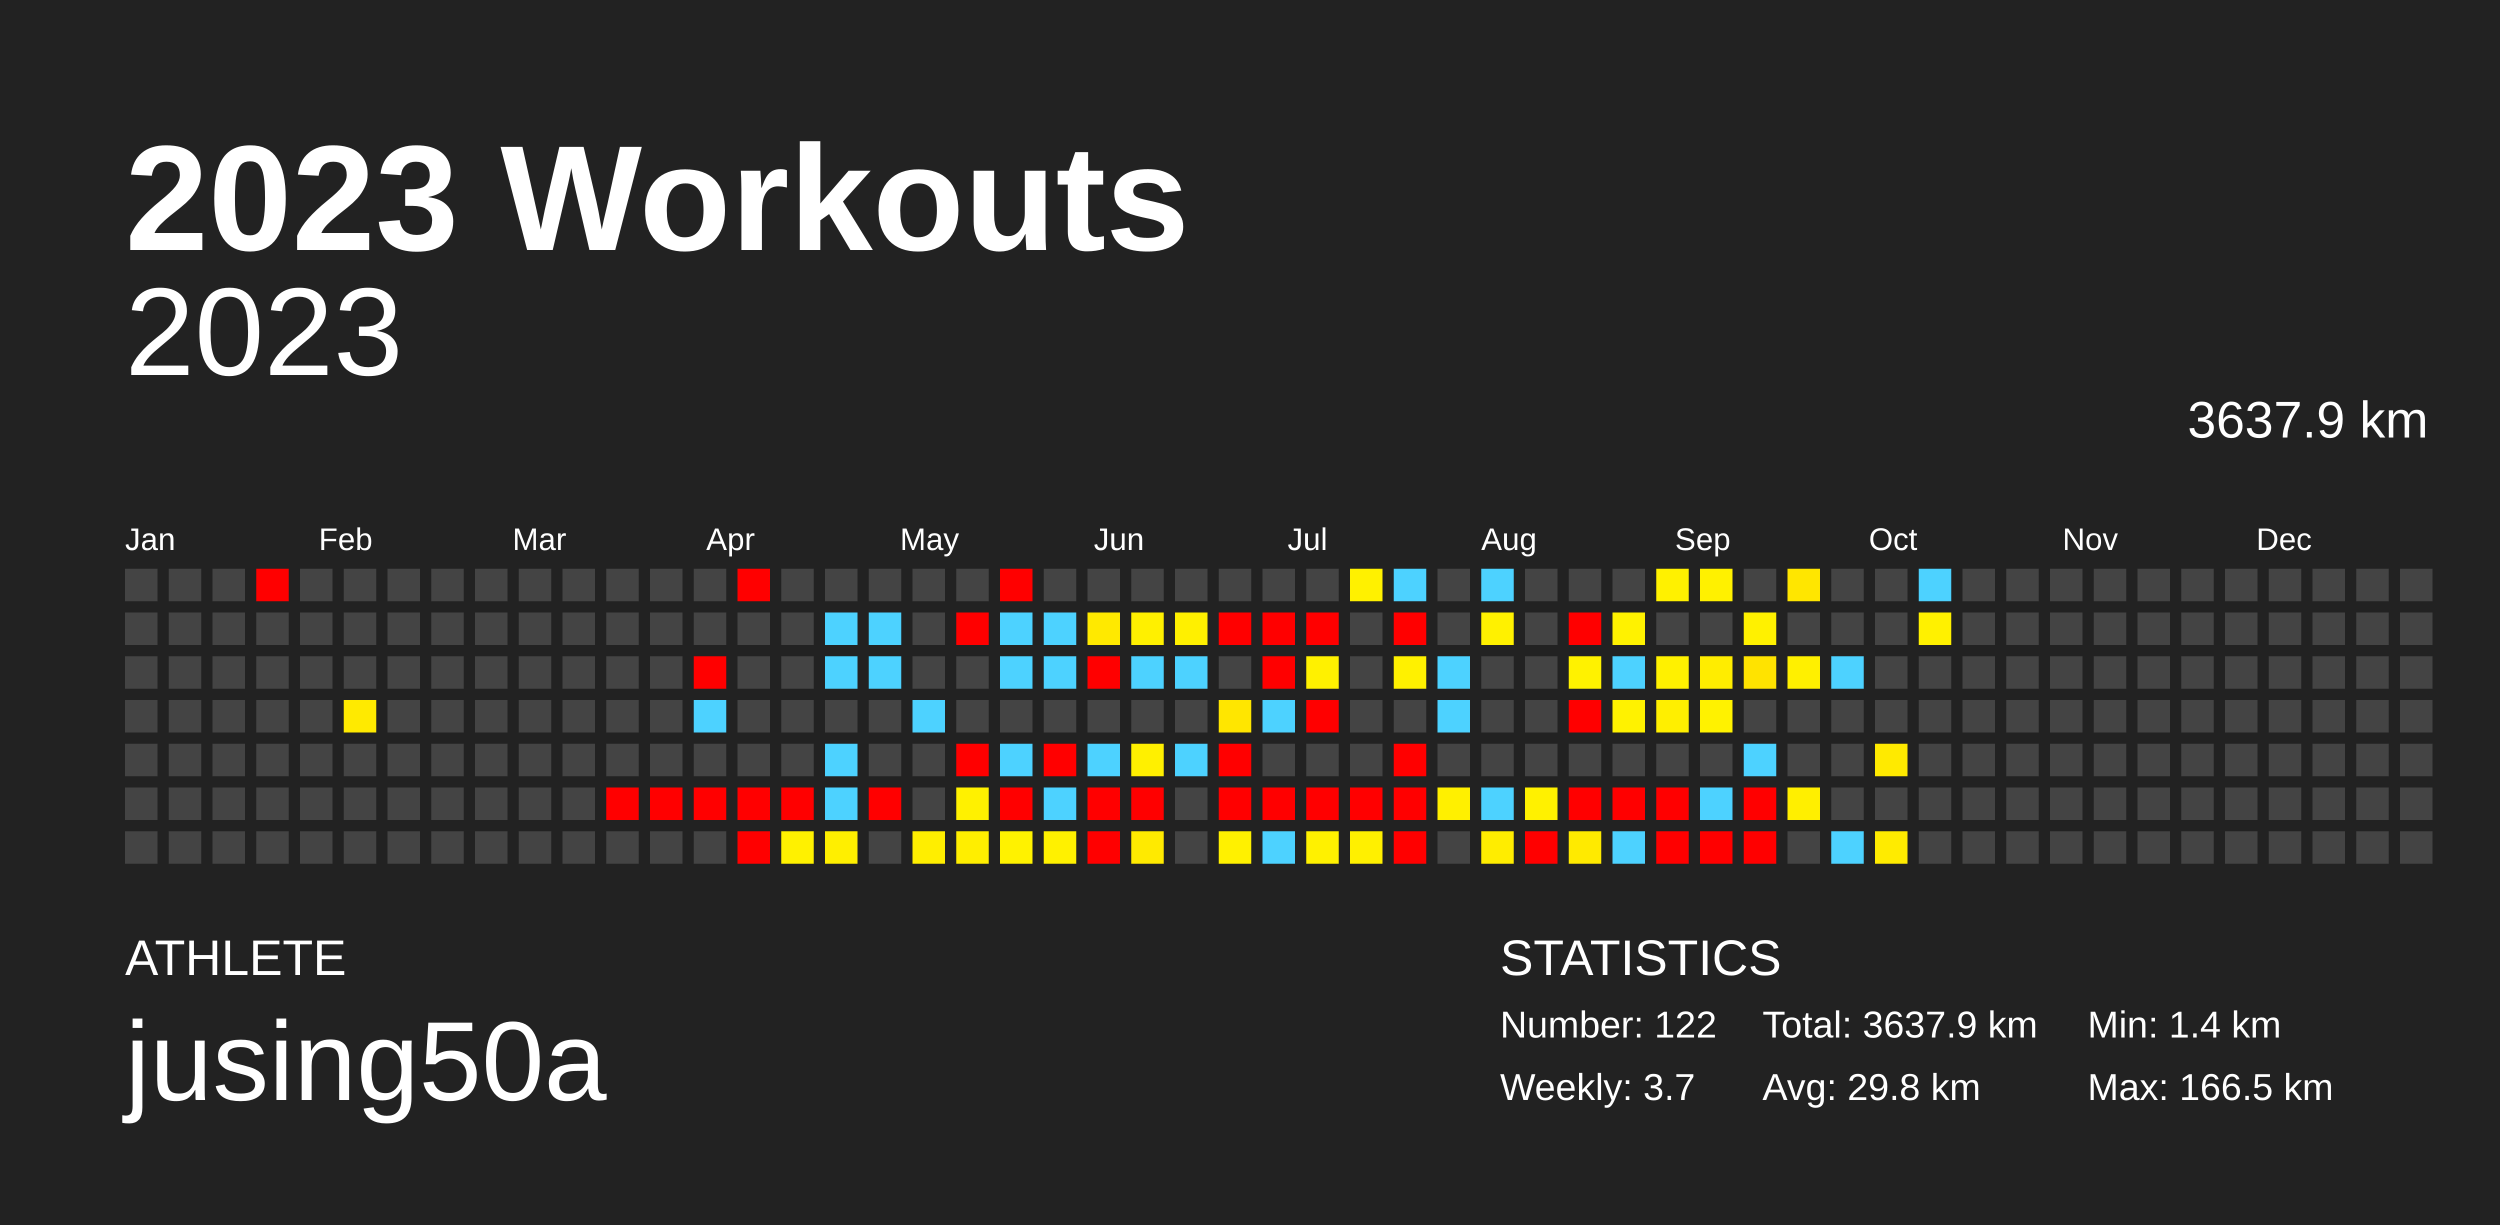
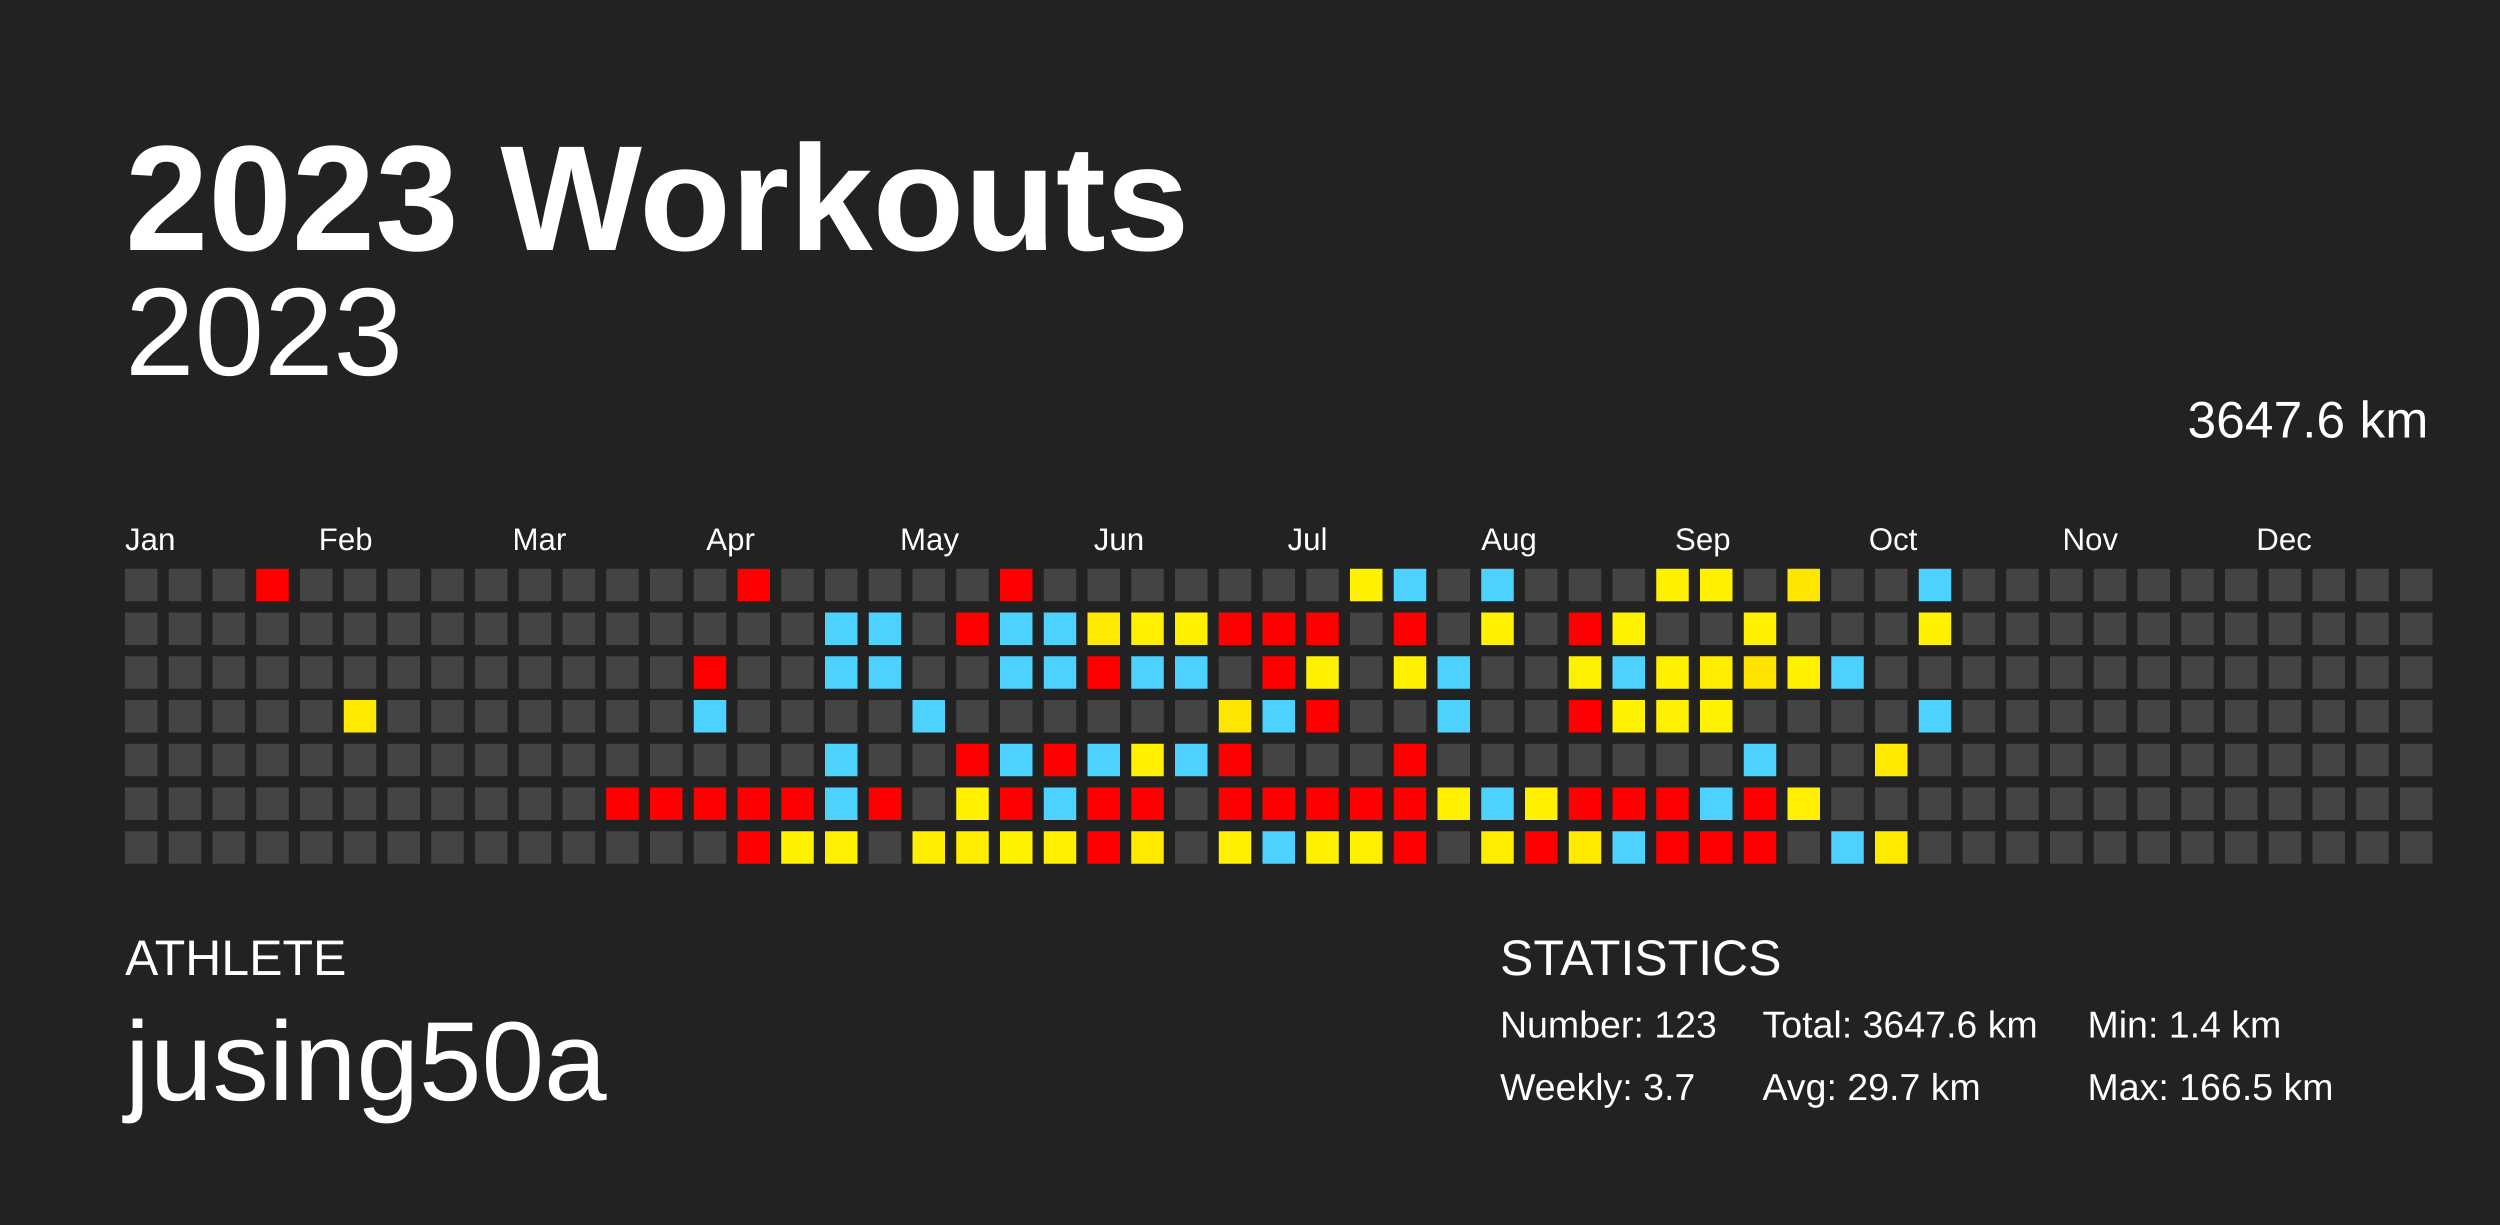
<svg xmlns="http://www.w3.org/2000/svg" baseProfile="full" height="98mm" version="1.1" viewBox="0,0,200,98" width="200mm">
  <defs />
  <rect fill="#222222" height="98" width="200" x="0" y="0" />
  <text fill="#FFFFFF" style="font-size:12px; font-family:Arial; font-weight:bold;" x="10" y="20">2023 Workouts</text>
  <text fill="#FFFFFF" style="font-size:4px; font-family:Arial" x="10" y="78">ATHLETE</text>
  <text fill="#FFFFFF" style="font-size:9px; font-family:Arial" x="10" y="88">jusing50a</text>
  <text fill="#FFFFFF" style="font-size:4px; font-family:Arial" x="120" y="78">STATISTICS</text>
-   <text fill="#FFFFFF" style="font-size:3px; font-family:Arial" x="120" y="83">Number: 122</text>
+   <text fill="#FFFFFF" style="font-size:3px; font-family:Arial" x="120" y="83">Number: 123</text>
  <text fill="#FFFFFF" style="font-size:3px; font-family:Arial" x="120" y="88">Weekly: 3.7</text>
-   <text fill="#FFFFFF" style="font-size:3px; font-family:Arial" x="141" y="83">Total: 3637.9 km</text>
-   <text fill="#FFFFFF" style="font-size:3px; font-family:Arial" x="141" y="88">Avg: 29.8 km</text>
+   <text fill="#FFFFFF" style="font-size:3px; font-family:Arial" x="141" y="83">Total: 3647.6 km</text>
+   <text fill="#FFFFFF" style="font-size:3px; font-family:Arial" x="141" y="88">Avg: 29.7 km</text>
  <text fill="#FFFFFF" style="font-size:3px; font-family:Arial" x="167" y="83">Min: 1.4 km</text>
  <text fill="#FFFFFF" style="font-size:3px; font-family:Arial" x="167" y="88">Max: 166.5 km</text>
  <text alignment-baseline="hanging" fill="#FFFFFF" style="font-size:10.0px; font-family:Arial;" x="10" y="30">2023</text>
-   <text alignment-baseline="hanging" fill="#FFFFFF" style="font-size:4.125px; font-family:Arial;" x="175" y="35">3637.9 km</text>
+   <text alignment-baseline="hanging" fill="#FFFFFF" style="font-size:4.125px; font-family:Arial;" x="175" y="35">3647.6 km</text>
  <text fill="#FFFFFF" style="font-size:2.5px; font-family:Arial" x="10.0" y="44">Jan</text>
  <text fill="#FFFFFF" style="font-size:2.5px; font-family:Arial" x="25.5" y="44">Feb</text>
  <text fill="#FFFFFF" style="font-size:2.5px; font-family:Arial" x="41.0" y="44">Mar</text>
  <text fill="#FFFFFF" style="font-size:2.5px; font-family:Arial" x="56.5" y="44">Apr</text>
  <text fill="#FFFFFF" style="font-size:2.5px; font-family:Arial" x="72.0" y="44">May</text>
  <text fill="#FFFFFF" style="font-size:2.5px; font-family:Arial" x="87.5" y="44">Jun</text>
  <text fill="#FFFFFF" style="font-size:2.5px; font-family:Arial" x="103.0" y="44">Jul</text>
  <text fill="#FFFFFF" style="font-size:2.5px; font-family:Arial" x="118.5" y="44">Aug</text>
  <text fill="#FFFFFF" style="font-size:2.5px; font-family:Arial" x="134.0" y="44">Sep</text>
  <text fill="#FFFFFF" style="font-size:2.5px; font-family:Arial" x="149.5" y="44">Oct</text>
  <text fill="#FFFFFF" style="font-size:2.5px; font-family:Arial" x="165.0" y="44">Nov</text>
  <text fill="#FFFFFF" style="font-size:2.5px; font-family:Arial" x="180.5" y="44">Dec</text>
  <rect fill="#444444" height="2.6" width="2.6" x="10.0" y="45.5" />
  <rect fill="#444444" height="2.6" width="2.6" x="10.0" y="49.0" />
  <rect fill="#444444" height="2.6" width="2.6" x="10.0" y="52.5" />
  <rect fill="#444444" height="2.6" width="2.6" x="10.0" y="56.0" />
  <rect fill="#444444" height="2.6" width="2.6" x="10.0" y="59.5" />
  <rect fill="#444444" height="2.6" width="2.6" x="10.0" y="63.0" />
  <rect fill="#444444" height="2.6" width="2.6" x="10.0" y="66.5" />
  <rect fill="#444444" height="2.6" width="2.6" x="13.5" y="45.5" />
  <rect fill="#444444" height="2.6" width="2.6" x="13.5" y="49.0" />
  <rect fill="#444444" height="2.6" width="2.6" x="13.5" y="52.5" />
  <rect fill="#444444" height="2.6" width="2.6" x="13.5" y="56.0" />
  <rect fill="#444444" height="2.6" width="2.6" x="13.5" y="59.5" />
  <rect fill="#444444" height="2.6" width="2.6" x="13.5" y="63.0" />
  <rect fill="#444444" height="2.6" width="2.6" x="13.5" y="66.5" />
  <rect fill="#444444" height="2.6" width="2.6" x="17.0" y="45.5" />
  <rect fill="#444444" height="2.6" width="2.6" x="17.0" y="49.0" />
  <rect fill="#444444" height="2.6" width="2.6" x="17.0" y="52.5" />
  <rect fill="#444444" height="2.6" width="2.6" x="17.0" y="56.0" />
  <rect fill="#444444" height="2.6" width="2.6" x="17.0" y="59.5" />
  <rect fill="#444444" height="2.6" width="2.6" x="17.0" y="63.0" />
  <rect fill="#444444" height="2.6" width="2.6" x="17.0" y="66.5" />
  <rect fill="red" height="2.6" width="2.6" x="20.5" y="45.5" />
  <rect fill="#444444" height="2.6" width="2.6" x="20.5" y="49.0" />
  <rect fill="#444444" height="2.6" width="2.6" x="20.5" y="52.5" />
  <rect fill="#444444" height="2.6" width="2.6" x="20.5" y="56.0" />
  <rect fill="#444444" height="2.6" width="2.6" x="20.5" y="59.5" />
  <rect fill="#444444" height="2.6" width="2.6" x="20.5" y="63.0" />
  <rect fill="#444444" height="2.6" width="2.6" x="20.5" y="66.5" />
  <rect fill="#444444" height="2.6" width="2.6" x="24.0" y="45.5" />
  <rect fill="#444444" height="2.6" width="2.6" x="24.0" y="49.0" />
  <rect fill="#444444" height="2.6" width="2.6" x="24.0" y="52.5" />
  <rect fill="#444444" height="2.6" width="2.6" x="24.0" y="56.0" />
  <rect fill="#444444" height="2.6" width="2.6" x="24.0" y="59.5" />
  <rect fill="#444444" height="2.6" width="2.6" x="24.0" y="63.0" />
  <rect fill="#444444" height="2.6" width="2.6" x="24.0" y="66.5" />
  <rect fill="#444444" height="2.6" width="2.6" x="27.5" y="45.5" />
  <rect fill="#444444" height="2.6" width="2.6" x="27.5" y="49.0" />
  <rect fill="#444444" height="2.6" width="2.6" x="27.5" y="52.5" />
  <rect fill="#ffea00" height="2.6" width="2.6" x="27.5" y="56.0" />
  <rect fill="#444444" height="2.6" width="2.6" x="27.5" y="59.5" />
  <rect fill="#444444" height="2.6" width="2.6" x="27.5" y="63.0" />
  <rect fill="#444444" height="2.6" width="2.6" x="27.5" y="66.5" />
  <rect fill="#444444" height="2.6" width="2.6" x="31.0" y="45.5" />
  <rect fill="#444444" height="2.6" width="2.6" x="31.0" y="49.0" />
  <rect fill="#444444" height="2.6" width="2.6" x="31.0" y="52.5" />
  <rect fill="#444444" height="2.6" width="2.6" x="31.0" y="56.0" />
  <rect fill="#444444" height="2.6" width="2.6" x="31.0" y="59.5" />
  <rect fill="#444444" height="2.6" width="2.6" x="31.0" y="63.0" />
  <rect fill="#444444" height="2.6" width="2.6" x="31.0" y="66.5" />
  <rect fill="#444444" height="2.6" width="2.6" x="34.5" y="45.5" />
  <rect fill="#444444" height="2.6" width="2.6" x="34.5" y="49.0" />
  <rect fill="#444444" height="2.6" width="2.6" x="34.5" y="52.5" />
  <rect fill="#444444" height="2.6" width="2.6" x="34.5" y="56.0" />
  <rect fill="#444444" height="2.6" width="2.6" x="34.5" y="59.5" />
  <rect fill="#444444" height="2.6" width="2.6" x="34.5" y="63.0" />
  <rect fill="#444444" height="2.6" width="2.6" x="34.5" y="66.5" />
  <rect fill="#444444" height="2.6" width="2.6" x="38.0" y="45.5" />
  <rect fill="#444444" height="2.6" width="2.6" x="38.0" y="49.0" />
  <rect fill="#444444" height="2.6" width="2.6" x="38.0" y="52.5" />
  <rect fill="#444444" height="2.6" width="2.6" x="38.0" y="56.0" />
  <rect fill="#444444" height="2.6" width="2.6" x="38.0" y="59.5" />
  <rect fill="#444444" height="2.6" width="2.6" x="38.0" y="63.0" />
  <rect fill="#444444" height="2.6" width="2.6" x="38.0" y="66.5" />
  <rect fill="#444444" height="2.6" width="2.6" x="41.5" y="45.5" />
  <rect fill="#444444" height="2.6" width="2.6" x="41.5" y="49.0" />
  <rect fill="#444444" height="2.6" width="2.6" x="41.5" y="52.5" />
  <rect fill="#444444" height="2.6" width="2.6" x="41.5" y="56.0" />
  <rect fill="#444444" height="2.6" width="2.6" x="41.5" y="59.5" />
  <rect fill="#444444" height="2.6" width="2.6" x="41.5" y="63.0" />
  <rect fill="#444444" height="2.6" width="2.6" x="41.5" y="66.5" />
  <rect fill="#444444" height="2.6" width="2.6" x="45.0" y="45.5" />
  <rect fill="#444444" height="2.6" width="2.6" x="45.0" y="49.0" />
  <rect fill="#444444" height="2.6" width="2.6" x="45.0" y="52.5" />
  <rect fill="#444444" height="2.6" width="2.6" x="45.0" y="56.0" />
  <rect fill="#444444" height="2.6" width="2.6" x="45.0" y="59.5" />
  <rect fill="#444444" height="2.6" width="2.6" x="45.0" y="63.0" />
  <rect fill="#444444" height="2.6" width="2.6" x="45.0" y="66.5" />
  <rect fill="#444444" height="2.6" width="2.6" x="48.5" y="45.5" />
  <rect fill="#444444" height="2.6" width="2.6" x="48.5" y="49.0" />
  <rect fill="#444444" height="2.6" width="2.6" x="48.5" y="52.5" />
  <rect fill="#444444" height="2.6" width="2.6" x="48.5" y="56.0" />
  <rect fill="#444444" height="2.6" width="2.6" x="48.5" y="59.5" />
  <rect fill="red" height="2.6" width="2.6" x="48.5" y="63.0" />
  <rect fill="#444444" height="2.6" width="2.6" x="48.5" y="66.5" />
  <rect fill="#444444" height="2.6" width="2.6" x="52.0" y="45.5" />
  <rect fill="#444444" height="2.6" width="2.6" x="52.0" y="49.0" />
  <rect fill="#444444" height="2.6" width="2.6" x="52.0" y="52.5" />
  <rect fill="#444444" height="2.6" width="2.6" x="52.0" y="56.0" />
  <rect fill="#444444" height="2.6" width="2.6" x="52.0" y="59.5" />
  <rect fill="red" height="2.6" width="2.6" x="52.0" y="63.0" />
  <rect fill="#444444" height="2.6" width="2.6" x="52.0" y="66.5" />
  <rect fill="#444444" height="2.6" width="2.6" x="55.5" y="45.5" />
  <rect fill="#444444" height="2.6" width="2.6" x="55.5" y="49.0" />
  <rect fill="red" height="2.6" width="2.6" x="55.5" y="52.5" />
  <rect fill="#4dd2ff" height="2.6" width="2.6" x="55.5" y="56.0" />
  <rect fill="#444444" height="2.6" width="2.6" x="55.5" y="59.5" />
  <rect fill="red" height="2.6" width="2.6" x="55.5" y="63.0" />
  <rect fill="#444444" height="2.6" width="2.6" x="55.5" y="66.5" />
  <rect fill="red" height="2.6" width="2.6" x="59.0" y="45.5" />
  <rect fill="#444444" height="2.6" width="2.6" x="59.0" y="49.0" />
  <rect fill="#444444" height="2.6" width="2.6" x="59.0" y="52.5" />
  <rect fill="#444444" height="2.6" width="2.6" x="59.0" y="56.0" />
  <rect fill="#444444" height="2.6" width="2.6" x="59.0" y="59.5" />
  <rect fill="red" height="2.6" width="2.6" x="59.0" y="63.0" />
  <rect fill="red" height="2.6" width="2.6" x="59.0" y="66.5" />
  <rect fill="#444444" height="2.6" width="2.6" x="62.5" y="45.5" />
  <rect fill="#444444" height="2.6" width="2.6" x="62.5" y="49.0" />
  <rect fill="#444444" height="2.6" width="2.6" x="62.5" y="52.5" />
  <rect fill="#444444" height="2.6" width="2.6" x="62.5" y="56.0" />
  <rect fill="#444444" height="2.6" width="2.6" x="62.5" y="59.5" />
  <rect fill="red" height="2.6" width="2.6" x="62.5" y="63.0" />
  <rect fill="#fff100" height="2.6" width="2.6" x="62.5" y="66.5" />
  <rect fill="#444444" height="2.6" width="2.6" x="66.0" y="45.5" />
  <rect fill="#4dd2ff" height="2.6" width="2.6" x="66.0" y="49.0" />
  <rect fill="#4dd2ff" height="2.6" width="2.6" x="66.0" y="52.5" />
  <rect fill="#444444" height="2.6" width="2.6" x="66.0" y="56.0" />
  <rect fill="#4dd2ff" height="2.6" width="2.6" x="66.0" y="59.5" />
  <rect fill="#4dd2ff" height="2.6" width="2.6" x="66.0" y="63.0" />
  <rect fill="#ffef00" height="2.6" width="2.6" x="66.0" y="66.5" />
  <rect fill="#444444" height="2.6" width="2.6" x="69.5" y="45.5" />
  <rect fill="#4dd2ff" height="2.6" width="2.6" x="69.5" y="49.0" />
  <rect fill="#4dd2ff" height="2.6" width="2.6" x="69.5" y="52.5" />
  <rect fill="#444444" height="2.6" width="2.6" x="69.5" y="56.0" />
  <rect fill="#444444" height="2.6" width="2.6" x="69.5" y="59.5" />
  <rect fill="red" height="2.6" width="2.6" x="69.5" y="63.0" />
  <rect fill="#444444" height="2.6" width="2.6" x="69.5" y="66.5" />
  <rect fill="#444444" height="2.6" width="2.6" x="73.0" y="45.5" />
  <rect fill="#444444" height="2.6" width="2.6" x="73.0" y="49.0" />
  <rect fill="#444444" height="2.6" width="2.6" x="73.0" y="52.5" />
  <rect fill="#4dd2ff" height="2.6" width="2.6" x="73.0" y="56.0" />
  <rect fill="#444444" height="2.6" width="2.6" x="73.0" y="59.5" />
  <rect fill="#444444" height="2.6" width="2.6" x="73.0" y="63.0" />
  <rect fill="#ffee00" height="2.6" width="2.6" x="73.0" y="66.5" />
  <rect fill="#444444" height="2.6" width="2.6" x="76.5" y="45.5" />
  <rect fill="red" height="2.6" width="2.6" x="76.5" y="49.0" />
  <rect fill="#444444" height="2.6" width="2.6" x="76.5" y="52.5" />
  <rect fill="#444444" height="2.6" width="2.6" x="76.5" y="56.0" />
  <rect fill="red" height="2.6" width="2.6" x="76.5" y="59.5" />
  <rect fill="#fff100" height="2.6" width="2.6" x="76.5" y="63.0" />
  <rect fill="#ffee00" height="2.6" width="2.6" x="76.5" y="66.5" />
  <rect fill="red" height="2.6" width="2.6" x="80.0" y="45.5" />
  <rect fill="#4dd2ff" height="2.6" width="2.6" x="80.0" y="49.0" />
  <rect fill="#4dd2ff" height="2.6" width="2.6" x="80.0" y="52.5" />
  <rect fill="#444444" height="2.6" width="2.6" x="80.0" y="56.0" />
  <rect fill="#4dd2ff" height="2.6" width="2.6" x="80.0" y="59.5" />
  <rect fill="red" height="2.6" width="2.6" x="80.0" y="63.0" />
  <rect fill="#fff200" height="2.6" width="2.6" x="80.0" y="66.5" />
  <rect fill="#444444" height="2.6" width="2.6" x="83.5" y="45.5" />
  <rect fill="#4dd2ff" height="2.6" width="2.6" x="83.5" y="49.0" />
  <rect fill="#4dd2ff" height="2.6" width="2.6" x="83.5" y="52.5" />
  <rect fill="#444444" height="2.6" width="2.6" x="83.5" y="56.0" />
  <rect fill="red" height="2.6" width="2.6" x="83.5" y="59.5" />
  <rect fill="#4dd2ff" height="2.6" width="2.6" x="83.5" y="63.0" />
  <rect fill="#fff100" height="2.6" width="2.6" x="83.5" y="66.5" />
  <rect fill="#444444" height="2.6" width="2.6" x="87.0" y="45.5" />
  <rect fill="#ffe900" height="2.6" width="2.6" x="87.0" y="49.0" />
  <rect fill="red" height="2.6" width="2.6" x="87.0" y="52.5" />
  <rect fill="#444444" height="2.6" width="2.6" x="87.0" y="56.0" />
  <rect fill="#4dd2ff" height="2.6" width="2.6" x="87.0" y="59.5" />
  <rect fill="red" height="2.6" width="2.6" x="87.0" y="63.0" />
  <rect fill="red" height="2.6" width="2.6" x="87.0" y="66.5" />
  <rect fill="#444444" height="2.6" width="2.6" x="90.5" y="45.5" />
  <rect fill="#fff000" height="2.6" width="2.6" x="90.5" y="49.0" />
  <rect fill="#4dd2ff" height="2.6" width="2.6" x="90.5" y="52.5" />
  <rect fill="#444444" height="2.6" width="2.6" x="90.5" y="56.0" />
  <rect fill="#fff000" height="2.6" width="2.6" x="90.5" y="59.5" />
  <rect fill="red" height="2.6" width="2.6" x="90.5" y="63.0" />
  <rect fill="#ffea00" height="2.6" width="2.6" x="90.5" y="66.5" />
  <rect fill="#444444" height="2.6" width="2.6" x="94.0" y="45.5" />
  <rect fill="#fff000" height="2.6" width="2.6" x="94.0" y="49.0" />
  <rect fill="#4dd2ff" height="2.6" width="2.6" x="94.0" y="52.5" />
  <rect fill="#444444" height="2.6" width="2.6" x="94.0" y="56.0" />
  <rect fill="#4dd2ff" height="2.6" width="2.6" x="94.0" y="59.5" />
  <rect fill="#444444" height="2.6" width="2.6" x="94.0" y="63.0" />
  <rect fill="#444444" height="2.6" width="2.6" x="94.0" y="66.5" />
  <rect fill="#444444" height="2.6" width="2.6" x="97.5" y="45.5" />
  <rect fill="red" height="2.6" width="2.6" x="97.5" y="49.0" />
  <rect fill="#444444" height="2.6" width="2.6" x="97.5" y="52.5" />
  <rect fill="#ffe600" height="2.6" width="2.6" x="97.5" y="56.0" />
  <rect fill="red" height="2.6" width="2.6" x="97.5" y="59.5" />
  <rect fill="red" height="2.6" width="2.6" x="97.5" y="63.0" />
  <rect fill="#fff100" height="2.6" width="2.6" x="97.5" y="66.5" />
  <rect fill="#444444" height="2.6" width="2.6" x="101.0" y="45.5" />
  <rect fill="red" height="2.6" width="2.6" x="101.0" y="49.0" />
  <rect fill="red" height="2.6" width="2.6" x="101.0" y="52.5" />
  <rect fill="#4dd2ff" height="2.6" width="2.6" x="101.0" y="56.0" />
  <rect fill="#444444" height="2.6" width="2.6" x="101.0" y="59.5" />
  <rect fill="red" height="2.6" width="2.6" x="101.0" y="63.0" />
  <rect fill="#4dd2ff" height="2.6" width="2.6" x="101.0" y="66.5" />
  <rect fill="#444444" height="2.6" width="2.6" x="104.5" y="45.5" />
  <rect fill="red" height="2.6" width="2.6" x="104.5" y="49.0" />
  <rect fill="#fff100" height="2.6" width="2.6" x="104.5" y="52.5" />
  <rect fill="red" height="2.6" width="2.6" x="104.5" y="56.0" />
  <rect fill="#444444" height="2.6" width="2.6" x="104.5" y="59.5" />
  <rect fill="red" height="2.6" width="2.6" x="104.5" y="63.0" />
  <rect fill="#fff100" height="2.6" width="2.6" x="104.5" y="66.5" />
  <rect fill="#fff100" height="2.6" width="2.6" x="108.0" y="45.5" />
  <rect fill="#444444" height="2.6" width="2.6" x="108.0" y="49.0" />
  <rect fill="#444444" height="2.6" width="2.6" x="108.0" y="52.5" />
  <rect fill="#444444" height="2.6" width="2.6" x="108.0" y="56.0" />
  <rect fill="#444444" height="2.6" width="2.6" x="108.0" y="59.5" />
  <rect fill="red" height="2.6" width="2.6" x="108.0" y="63.0" />
  <rect fill="#fff000" height="2.6" width="2.6" x="108.0" y="66.5" />
  <rect fill="#4dd2ff" height="2.6" width="2.6" x="111.5" y="45.5" />
  <rect fill="red" height="2.6" width="2.6" x="111.5" y="49.0" />
  <rect fill="#fff100" height="2.6" width="2.6" x="111.5" y="52.5" />
  <rect fill="#444444" height="2.6" width="2.6" x="111.5" y="56.0" />
  <rect fill="red" height="2.6" width="2.6" x="111.5" y="59.5" />
  <rect fill="red" height="2.6" width="2.6" x="111.5" y="63.0" />
  <rect fill="red" height="2.6" width="2.6" x="111.5" y="66.5" />
  <rect fill="#444444" height="2.6" width="2.6" x="115.0" y="45.5" />
  <rect fill="#444444" height="2.6" width="2.6" x="115.0" y="49.0" />
  <rect fill="#4dd2ff" height="2.6" width="2.6" x="115.0" y="52.5" />
  <rect fill="#4dd2ff" height="2.6" width="2.6" x="115.0" y="56.0" />
  <rect fill="#444444" height="2.6" width="2.6" x="115.0" y="59.5" />
  <rect fill="#fff000" height="2.6" width="2.6" x="115.0" y="63.0" />
  <rect fill="#444444" height="2.6" width="2.6" x="115.0" y="66.5" />
  <rect fill="#4dd2ff" height="2.6" width="2.6" x="118.5" y="45.5" />
  <rect fill="#fff100" height="2.6" width="2.6" x="118.5" y="49.0" />
  <rect fill="#444444" height="2.6" width="2.6" x="118.5" y="52.5" />
  <rect fill="#444444" height="2.6" width="2.6" x="118.5" y="56.0" />
  <rect fill="#444444" height="2.6" width="2.6" x="118.5" y="59.5" />
  <rect fill="#4dd2ff" height="2.6" width="2.6" x="118.5" y="63.0" />
  <rect fill="#ffed00" height="2.6" width="2.6" x="118.5" y="66.5" />
  <rect fill="#444444" height="2.6" width="2.6" x="122.0" y="45.5" />
  <rect fill="#444444" height="2.6" width="2.6" x="122.0" y="49.0" />
  <rect fill="#444444" height="2.6" width="2.6" x="122.0" y="52.5" />
  <rect fill="#444444" height="2.6" width="2.6" x="122.0" y="56.0" />
  <rect fill="#444444" height="2.6" width="2.6" x="122.0" y="59.5" />
  <rect fill="#fff100" height="2.6" width="2.6" x="122.0" y="63.0" />
  <rect fill="red" height="2.6" width="2.6" x="122.0" y="66.5" />
  <rect fill="#444444" height="2.6" width="2.6" x="125.5" y="45.5" />
  <rect fill="red" height="2.6" width="2.6" x="125.5" y="49.0" />
  <rect fill="#fff200" height="2.6" width="2.6" x="125.5" y="52.5" />
  <rect fill="red" height="2.6" width="2.6" x="125.5" y="56.0" />
  <rect fill="#444444" height="2.6" width="2.6" x="125.5" y="59.5" />
  <rect fill="red" height="2.6" width="2.6" x="125.5" y="63.0" />
  <rect fill="#ffea00" height="2.6" width="2.6" x="125.5" y="66.5" />
  <rect fill="#444444" height="2.6" width="2.6" x="129.0" y="45.5" />
  <rect fill="#fff200" height="2.6" width="2.6" x="129.0" y="49.0" />
  <rect fill="#4dd2ff" height="2.6" width="2.6" x="129.0" y="52.5" />
  <rect fill="#fff200" height="2.6" width="2.6" x="129.0" y="56.0" />
  <rect fill="#444444" height="2.6" width="2.6" x="129.0" y="59.5" />
  <rect fill="red" height="2.6" width="2.6" x="129.0" y="63.0" />
  <rect fill="#4dd2ff" height="2.6" width="2.6" x="129.0" y="66.5" />
  <rect fill="#fff100" height="2.6" width="2.6" x="132.5" y="45.5" />
  <rect fill="#444444" height="2.6" width="2.6" x="132.5" y="49.0" />
  <rect fill="#fff100" height="2.6" width="2.6" x="132.5" y="52.5" />
  <rect fill="#ffef00" height="2.6" width="2.6" x="132.5" y="56.0" />
  <rect fill="#444444" height="2.6" width="2.6" x="132.5" y="59.5" />
  <rect fill="red" height="2.6" width="2.6" x="132.5" y="63.0" />
  <rect fill="red" height="2.6" width="2.6" x="132.5" y="66.5" />
  <rect fill="#fff100" height="2.6" width="2.6" x="136.0" y="45.5" />
  <rect fill="#444444" height="2.6" width="2.6" x="136.0" y="49.0" />
  <rect fill="#ffed00" height="2.6" width="2.6" x="136.0" y="52.5" />
  <rect fill="#fff200" height="2.6" width="2.6" x="136.0" y="56.0" />
  <rect fill="#444444" height="2.6" width="2.6" x="136.0" y="59.5" />
  <rect fill="#4dd2ff" height="2.6" width="2.6" x="136.0" y="63.0" />
  <rect fill="red" height="2.6" width="2.6" x="136.0" y="66.5" />
  <rect fill="#444444" height="2.6" width="2.6" x="139.5" y="45.5" />
  <rect fill="#fff100" height="2.6" width="2.6" x="139.5" y="49.0" />
  <rect fill="#ffe300" height="2.6" width="2.6" x="139.5" y="52.5" />
  <rect fill="#444444" height="2.6" width="2.6" x="139.5" y="56.0" />
  <rect fill="#4dd2ff" height="2.6" width="2.6" x="139.5" y="59.5" />
  <rect fill="red" height="2.6" width="2.6" x="139.5" y="63.0" />
  <rect fill="red" height="2.6" width="2.6" x="139.5" y="66.5" />
  <rect fill="#ffe600" height="2.6" width="2.6" x="143.0" y="45.5" />
  <rect fill="#444444" height="2.6" width="2.6" x="143.0" y="49.0" />
  <rect fill="#fff000" height="2.6" width="2.6" x="143.0" y="52.5" />
  <rect fill="#444444" height="2.6" width="2.6" x="143.0" y="56.0" />
  <rect fill="#444444" height="2.6" width="2.6" x="143.0" y="59.5" />
  <rect fill="#ffef00" height="2.6" width="2.6" x="143.0" y="63.0" />
  <rect fill="#444444" height="2.6" width="2.6" x="143.0" y="66.5" />
  <rect fill="#444444" height="2.6" width="2.6" x="146.5" y="45.5" />
  <rect fill="#444444" height="2.6" width="2.6" x="146.5" y="49.0" />
  <rect fill="#4dd2ff" height="2.6" width="2.6" x="146.5" y="52.5" />
  <rect fill="#444444" height="2.6" width="2.6" x="146.5" y="56.0" />
  <rect fill="#444444" height="2.6" width="2.6" x="146.5" y="59.5" />
  <rect fill="#444444" height="2.6" width="2.6" x="146.5" y="63.0" />
  <rect fill="#4dd2ff" height="2.6" width="2.6" x="146.5" y="66.5" />
  <rect fill="#444444" height="2.6" width="2.6" x="150.0" y="45.5" />
  <rect fill="#444444" height="2.6" width="2.6" x="150.0" y="49.0" />
  <rect fill="#444444" height="2.6" width="2.6" x="150.0" y="52.5" />
  <rect fill="#444444" height="2.6" width="2.6" x="150.0" y="56.0" />
  <rect fill="#ffea00" height="2.6" width="2.6" x="150.0" y="59.5" />
  <rect fill="#444444" height="2.6" width="2.6" x="150.0" y="63.0" />
  <rect fill="#ffeb00" height="2.6" width="2.6" x="150.0" y="66.5" />
  <rect fill="#4dd2ff" height="2.6" width="2.6" x="153.5" y="45.5" />
  <rect fill="#fff100" height="2.6" width="2.6" x="153.5" y="49.0" />
  <rect fill="#444444" height="2.6" width="2.6" x="153.5" y="52.5" />
-   <rect fill="#444444" height="2.6" width="2.6" x="153.5" y="56.0" />
+   <rect fill="#4dd2ff" height="2.6" width="2.6" x="153.5" y="56.0" />
  <rect fill="#444444" height="2.6" width="2.6" x="153.5" y="59.5" />
  <rect fill="#444444" height="2.6" width="2.6" x="153.5" y="63.0" />
  <rect fill="#444444" height="2.6" width="2.6" x="153.5" y="66.5" />
  <rect fill="#444444" height="2.6" width="2.6" x="157.0" y="45.5" />
  <rect fill="#444444" height="2.6" width="2.6" x="157.0" y="49.0" />
  <rect fill="#444444" height="2.6" width="2.6" x="157.0" y="52.5" />
  <rect fill="#444444" height="2.6" width="2.6" x="157.0" y="56.0" />
  <rect fill="#444444" height="2.6" width="2.6" x="157.0" y="59.5" />
  <rect fill="#444444" height="2.6" width="2.6" x="157.0" y="63.0" />
  <rect fill="#444444" height="2.6" width="2.6" x="157.0" y="66.5" />
  <rect fill="#444444" height="2.6" width="2.6" x="160.5" y="45.5" />
  <rect fill="#444444" height="2.6" width="2.6" x="160.5" y="49.0" />
  <rect fill="#444444" height="2.6" width="2.6" x="160.5" y="52.5" />
  <rect fill="#444444" height="2.6" width="2.6" x="160.5" y="56.0" />
  <rect fill="#444444" height="2.6" width="2.6" x="160.5" y="59.5" />
  <rect fill="#444444" height="2.6" width="2.6" x="160.5" y="63.0" />
  <rect fill="#444444" height="2.6" width="2.6" x="160.5" y="66.5" />
  <rect fill="#444444" height="2.6" width="2.6" x="164.0" y="45.5" />
  <rect fill="#444444" height="2.6" width="2.6" x="164.0" y="49.0" />
  <rect fill="#444444" height="2.6" width="2.6" x="164.0" y="52.5" />
  <rect fill="#444444" height="2.6" width="2.6" x="164.0" y="56.0" />
  <rect fill="#444444" height="2.6" width="2.6" x="164.0" y="59.5" />
  <rect fill="#444444" height="2.6" width="2.6" x="164.0" y="63.0" />
  <rect fill="#444444" height="2.6" width="2.6" x="164.0" y="66.5" />
  <rect fill="#444444" height="2.6" width="2.6" x="167.5" y="45.5" />
  <rect fill="#444444" height="2.6" width="2.6" x="167.5" y="49.0" />
  <rect fill="#444444" height="2.6" width="2.6" x="167.5" y="52.5" />
  <rect fill="#444444" height="2.6" width="2.6" x="167.5" y="56.0" />
  <rect fill="#444444" height="2.6" width="2.6" x="167.5" y="59.5" />
  <rect fill="#444444" height="2.6" width="2.6" x="167.5" y="63.0" />
  <rect fill="#444444" height="2.6" width="2.6" x="167.5" y="66.5" />
  <rect fill="#444444" height="2.6" width="2.6" x="171.0" y="45.5" />
  <rect fill="#444444" height="2.6" width="2.6" x="171.0" y="49.0" />
  <rect fill="#444444" height="2.6" width="2.6" x="171.0" y="52.5" />
  <rect fill="#444444" height="2.6" width="2.6" x="171.0" y="56.0" />
  <rect fill="#444444" height="2.6" width="2.6" x="171.0" y="59.5" />
  <rect fill="#444444" height="2.6" width="2.6" x="171.0" y="63.0" />
  <rect fill="#444444" height="2.6" width="2.6" x="171.0" y="66.5" />
  <rect fill="#444444" height="2.6" width="2.6" x="174.5" y="45.5" />
  <rect fill="#444444" height="2.6" width="2.6" x="174.5" y="49.0" />
  <rect fill="#444444" height="2.6" width="2.6" x="174.5" y="52.5" />
  <rect fill="#444444" height="2.6" width="2.6" x="174.5" y="56.0" />
  <rect fill="#444444" height="2.6" width="2.6" x="174.5" y="59.5" />
  <rect fill="#444444" height="2.6" width="2.6" x="174.5" y="63.0" />
  <rect fill="#444444" height="2.6" width="2.6" x="174.5" y="66.5" />
  <rect fill="#444444" height="2.6" width="2.6" x="178.0" y="45.5" />
  <rect fill="#444444" height="2.6" width="2.6" x="178.0" y="49.0" />
  <rect fill="#444444" height="2.6" width="2.6" x="178.0" y="52.5" />
  <rect fill="#444444" height="2.6" width="2.6" x="178.0" y="56.0" />
  <rect fill="#444444" height="2.6" width="2.6" x="178.0" y="59.5" />
  <rect fill="#444444" height="2.6" width="2.6" x="178.0" y="63.0" />
  <rect fill="#444444" height="2.6" width="2.6" x="178.0" y="66.5" />
  <rect fill="#444444" height="2.6" width="2.6" x="181.5" y="45.5" />
  <rect fill="#444444" height="2.6" width="2.6" x="181.5" y="49.0" />
  <rect fill="#444444" height="2.6" width="2.6" x="181.5" y="52.5" />
  <rect fill="#444444" height="2.6" width="2.6" x="181.5" y="56.0" />
  <rect fill="#444444" height="2.6" width="2.6" x="181.5" y="59.5" />
  <rect fill="#444444" height="2.6" width="2.6" x="181.5" y="63.0" />
  <rect fill="#444444" height="2.6" width="2.6" x="181.5" y="66.5" />
  <rect fill="#444444" height="2.6" width="2.6" x="185.0" y="45.5" />
  <rect fill="#444444" height="2.6" width="2.6" x="185.0" y="49.0" />
  <rect fill="#444444" height="2.6" width="2.6" x="185.0" y="52.5" />
  <rect fill="#444444" height="2.6" width="2.6" x="185.0" y="56.0" />
  <rect fill="#444444" height="2.6" width="2.6" x="185.0" y="59.5" />
  <rect fill="#444444" height="2.6" width="2.6" x="185.0" y="63.0" />
  <rect fill="#444444" height="2.6" width="2.6" x="185.0" y="66.5" />
  <rect fill="#444444" height="2.6" width="2.6" x="188.5" y="45.5" />
  <rect fill="#444444" height="2.6" width="2.6" x="188.5" y="49.0" />
  <rect fill="#444444" height="2.6" width="2.6" x="188.5" y="52.5" />
  <rect fill="#444444" height="2.6" width="2.6" x="188.5" y="56.0" />
  <rect fill="#444444" height="2.6" width="2.6" x="188.5" y="59.5" />
  <rect fill="#444444" height="2.6" width="2.6" x="188.5" y="63.0" />
  <rect fill="#444444" height="2.6" width="2.6" x="188.5" y="66.5" />
  <rect fill="#444444" height="2.6" width="2.6" x="192.0" y="45.5" />
  <rect fill="#444444" height="2.6" width="2.6" x="192.0" y="49.0" />
  <rect fill="#444444" height="2.6" width="2.6" x="192.0" y="52.5" />
  <rect fill="#444444" height="2.6" width="2.6" x="192.0" y="56.0" />
  <rect fill="#444444" height="2.6" width="2.6" x="192.0" y="59.5" />
  <rect fill="#444444" height="2.6" width="2.6" x="192.0" y="63.0" />
  <rect fill="#444444" height="2.6" width="2.6" x="192.0" y="66.5" />
</svg>
